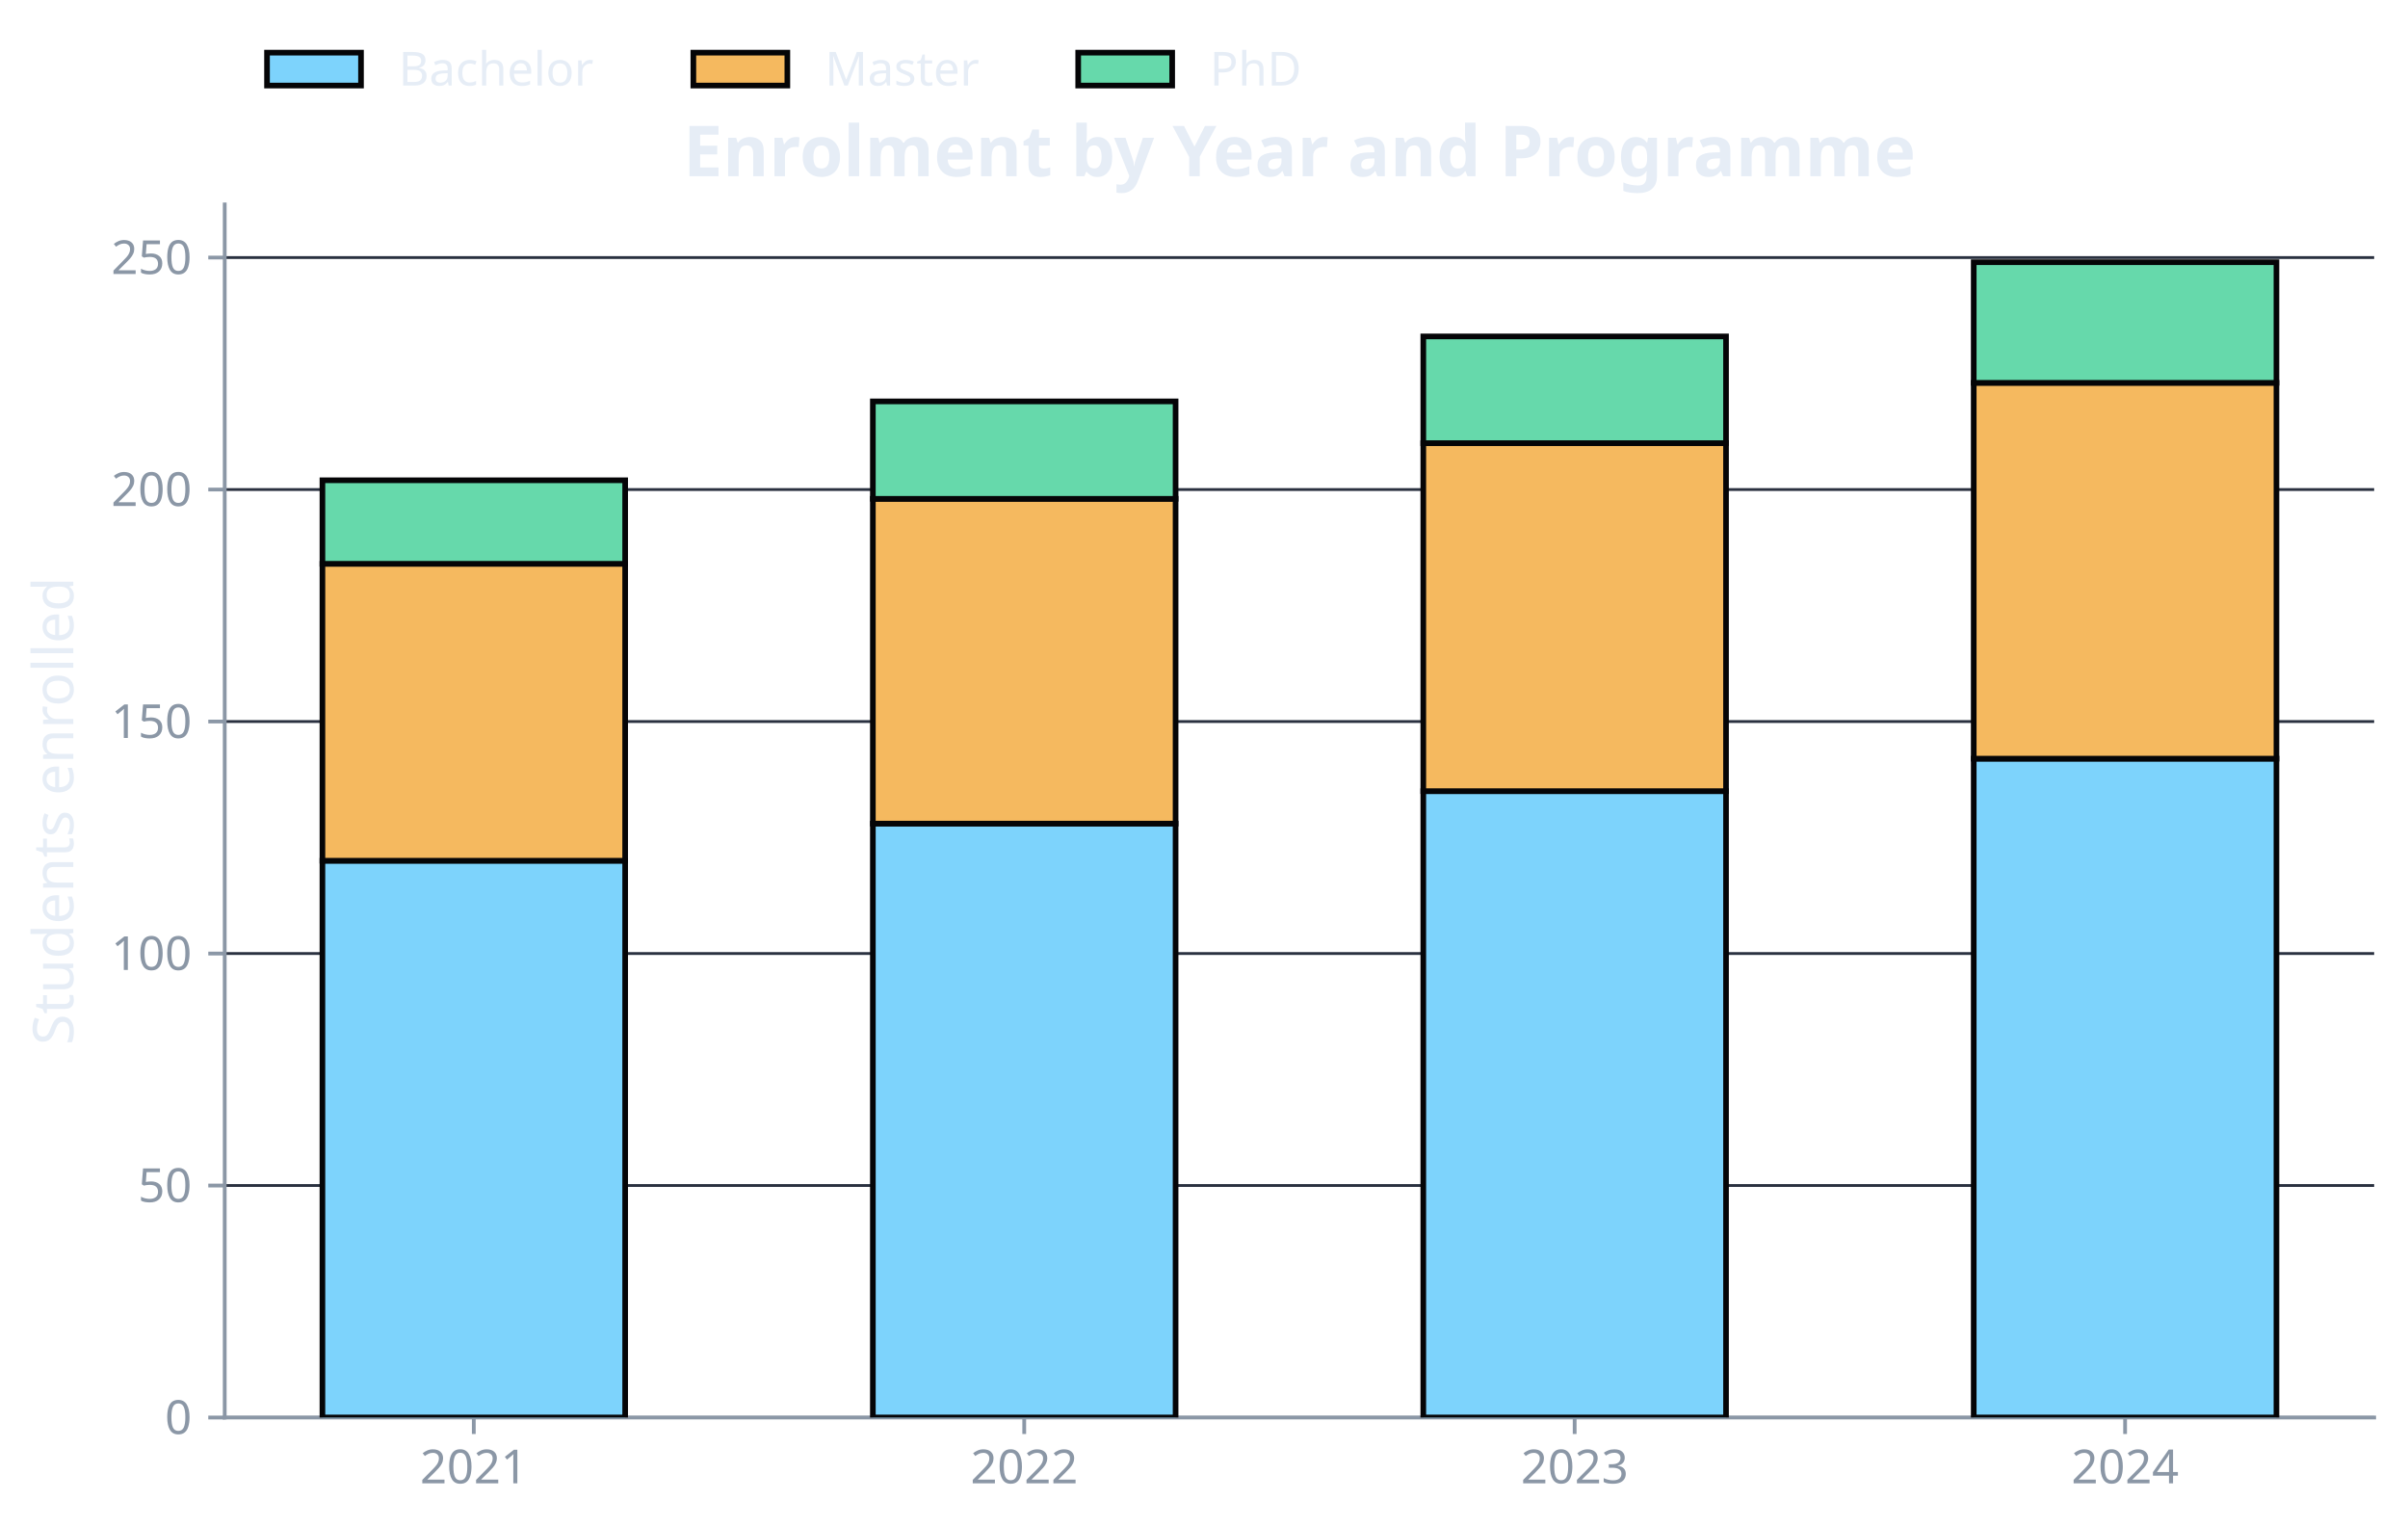
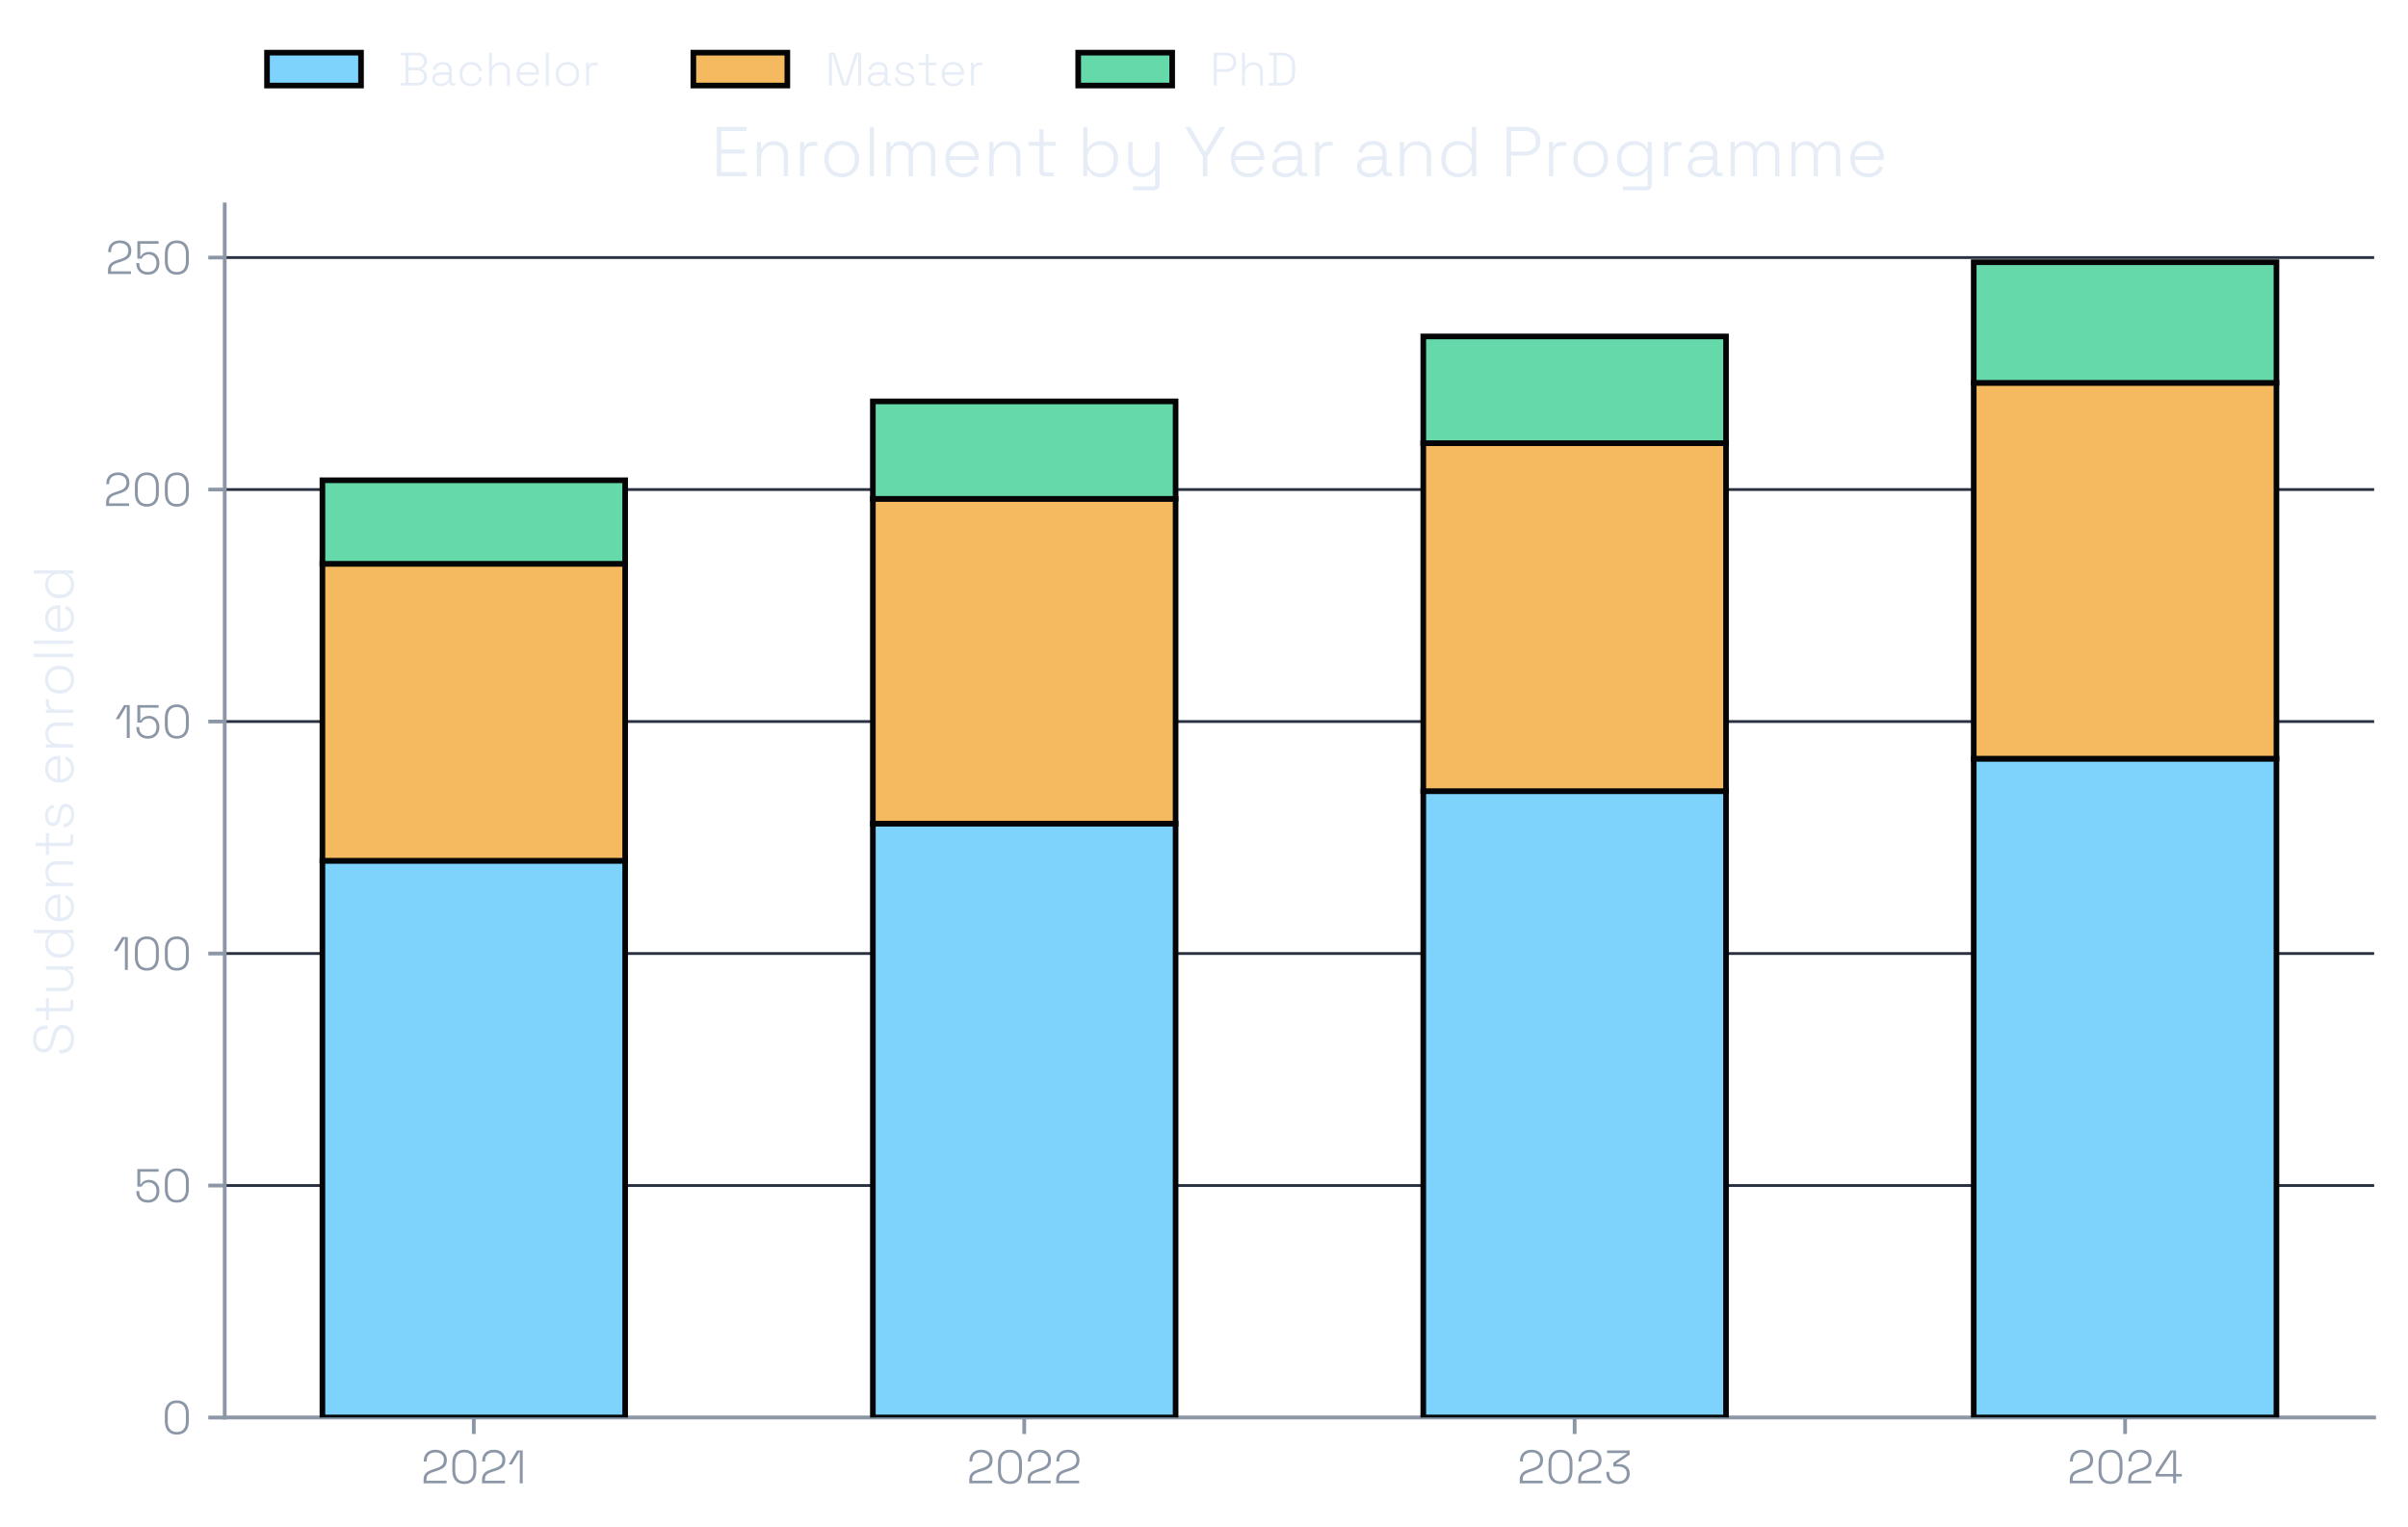
<svg xmlns="http://www.w3.org/2000/svg" xmlns:xlink="http://www.w3.org/1999/xlink" width="512.4pt" height="324.769pt" viewBox="0 0 512.4 324.769" version="1.1">
  <defs>
    <style type="text/css">*{stroke-linejoin: round; stroke-linecap: butt}</style>
  </defs>
  <g id="figure_1">
    <g id="patch_1">
      <path d="M 0 324.769  L 512.4 324.769  L 512.4 0  L 0 0  L 0 324.769  z " style="fill: none" />
    </g>
    <g id="axes_1">
      <g id="patch_2">
        <path d="M 47.819 301.569  L 505.2 301.569  L 505.2 43.492  L 47.819 43.492  L 47.819 301.569  z " style="fill: none" />
      </g>
      <g id="matplotlib.axis_1">
        <g id="xtick_1">
          <g id="line2d_1">
            <defs>
              <path id="madc9e67ae6" d="M 0 0  L 0 3.5  " style="stroke: #8b97a6; stroke-width: 0.8" />
            </defs>
            <g>
              <use xlink:href="#madc9e67ae6" x="100.819" y="301.569" style="fill: #8b97a6; stroke: #8b97a6; stroke-width: 0.8" />
            </g>
          </g>
          <g id="text_1">
-             <text style="font-size: 10px; font-family: 'Space Grotesk'; text-anchor: middle; fill: #8b97a6" x="100.819" y="315.569" transform="rotate(-0 100.8187 315.5686)">2021</text>
+             <g style="fill: #8b97a6" transform="translate(89.54917 315.5686) scale(0.1 -0.1)">
+               <defs>
+                 <path id="SpaceGrotesk-Light-32" d="M 371 0  L 371 442  Q 371 922 544 1200  Q 717 1478 1027 1644  Q 1338 1811 1760 1939  L 2080 2042  Q 2394 2138 2634 2275  Q 2874 2413 3008 2630  Q 3142 2848 3142 3181  L 3142 3206  Q 3142 3674 2819 3942  Q 2496 4211 1997 4211  Q 1466 4211 1126 3926  Q 787 3642 787 3059  L 787 2976  L 403 2976  L 403 3059  Q 403 3546 608 3882  Q 813 4218 1174 4394  Q 1536 4570 1997 4570  Q 2458 4570 2806 4400  Q 3155 4230 3347 3926  Q 3539 3622 3539 3219  L 3539 3162  Q 3539 2726 3369 2448  Q 3200 2170 2893 1994  Q 2586 1818 2170 1683  L 1850 1587  Q 1504 1478 1264 1360  Q 1024 1242 896 1046  Q 768 851 768 506  L 768 358  L 3501 358  L 3501 0  L 371 0  z " transform="scale(0.015625)" />
+                 <path id="SpaceGrotesk-Light-30" d="M 2042 -90  Q 1286 -90 848 368  Q 410 826 410 1728  L 410 2752  Q 410 3654 848 4112  Q 1286 4570 2042 4570  Q 2797 4570 3235 4112  Q 3674 3654 3674 2752  L 3674 1728  Q 3674 826 3235 368  Q 2797 -90 2042 -90  z M 2042 269  Q 2656 269 2966 649  Q 3277 1030 3277 1702  L 3277 2778  Q 3277 3450 2966 3830  Q 2656 4211 2042 4211  Q 1427 4211 1116 3830  Q 806 3450 806 2778  L 806 1702  Q 806 1030 1116 649  Q 1427 269 2042 269  z " transform="scale(0.015625)" />
+                 <path id="SpaceGrotesk-Light-31" d="M 1638 0  L 1638 4237  L 1555 4237  L 576 2573  L 128 2573  L 1261 4480  L 2035 4480  L 2035 0  L 1638 0  z " transform="scale(0.015625)" />
+               </defs>
+               <use xlink:href="#SpaceGrotesk-Light-32" />
+               <use xlink:href="#SpaceGrotesk-Light-30" transform="translate(60.59999 0)" />
+               <use xlink:href="#SpaceGrotesk-Light-32" transform="translate(124.4 0)" />
+               <use xlink:href="#SpaceGrotesk-Light-31" transform="translate(185 0)" />
+             </g>
          </g>
        </g>
        <g id="xtick_2">
          <g id="line2d_2">
            <g>
              <use xlink:href="#madc9e67ae6" x="217.946" y="301.569" style="fill: #8b97a6; stroke: #8b97a6; stroke-width: 0.8" />
            </g>
          </g>
          <g id="text_2">
-             <text style="font-size: 10px; font-family: 'Space Grotesk'; text-anchor: middle; fill: #8b97a6" x="217.946" y="315.569" transform="rotate(-0 217.9457 315.5686)">2022</text>
+             <g style="fill: #8b97a6" transform="translate(205.6668 315.5686) scale(0.1 -0.1)">
+               <use xlink:href="#SpaceGrotesk-Light-32" />
+               <use xlink:href="#SpaceGrotesk-Light-30" transform="translate(60.59999 0)" />
+               <use xlink:href="#SpaceGrotesk-Light-32" transform="translate(124.4 0)" />
+               <use xlink:href="#SpaceGrotesk-Light-32" transform="translate(185 0)" />
+             </g>
          </g>
        </g>
        <g id="xtick_3">
          <g id="line2d_3">
            <g>
              <use xlink:href="#madc9e67ae6" x="335.073" y="301.569" style="fill: #8b97a6; stroke: #8b97a6; stroke-width: 0.8" />
            </g>
          </g>
          <g id="text_3">
-             <text style="font-size: 10px; font-family: 'Space Grotesk'; text-anchor: middle; fill: #8b97a6" x="335.073" y="315.569" transform="rotate(-0 335.0726 315.5686)">2023</text>
+             <g style="fill: #8b97a6" transform="translate(322.8086 315.5686) scale(0.1 -0.1)">
+               <defs>
+                 <path id="SpaceGrotesk-Light-33" d="M 1939 -90  Q 1472 -90 1104 89  Q 736 269 528 611  Q 320 954 320 1440  L 320 1562  L 717 1562  L 717 1434  Q 717 890 1056 579  Q 1395 269 1939 269  Q 2490 269 2797 563  Q 3104 858 3104 1306  L 3104 1344  Q 3104 1677 2947 1881  Q 2790 2086 2524 2185  Q 2259 2285 1939 2285  L 1280 2285  L 1280 2822  L 3098 4058  L 3098 4122  L 422 4122  L 422 4480  L 3494 4480  L 3494 3904  L 1696 2682  L 1696 2618  L 2048 2618  Q 2464 2618 2790 2474  Q 3117 2330 3309 2051  Q 3501 1773 3501 1357  L 3501 1293  Q 3501 877 3309 566  Q 3117 256 2765 83  Q 2413 -90 1939 -90  z " transform="scale(0.015625)" />
+               </defs>
+               <use xlink:href="#SpaceGrotesk-Light-32" />
+               <use xlink:href="#SpaceGrotesk-Light-30" transform="translate(60.59999 0)" />
+               <use xlink:href="#SpaceGrotesk-Light-32" transform="translate(124.4 0)" />
+               <use xlink:href="#SpaceGrotesk-Light-33" transform="translate(185 0)" />
+             </g>
          </g>
        </g>
        <g id="xtick_4">
          <g id="line2d_4">
            <g>
              <use xlink:href="#madc9e67ae6" x="452.2" y="301.569" style="fill: #8b97a6; stroke: #8b97a6; stroke-width: 0.8" />
            </g>
          </g>
          <g id="text_4">
-             <text style="font-size: 10px; font-family: 'Space Grotesk'; text-anchor: middle; fill: #8b97a6" x="452.2" y="315.569" transform="rotate(-0 452.1996 315.5686)">2024</text>
+             <g style="fill: #8b97a6" transform="translate(439.8504 315.5686) scale(0.1 -0.1)">
+               <defs>
+                 <path id="SpaceGrotesk-Light-34" d="M 2611 0  L 2611 922  L 218 922  L 218 1395  L 2240 4480  L 3008 4480  L 3008 1280  L 3789 1280  L 3789 922  L 3008 922  L 3008 0  L 2611 0  z M 634 1280  L 2611 1280  L 2611 4250  L 2534 4250  L 634 1344  L 634 1280  z " transform="scale(0.015625)" />
+               </defs>
+               <use xlink:href="#SpaceGrotesk-Light-32" />
+               <use xlink:href="#SpaceGrotesk-Light-30" transform="translate(60.59999 0)" />
+               <use xlink:href="#SpaceGrotesk-Light-32" transform="translate(124.4 0)" />
+               <use xlink:href="#SpaceGrotesk-Light-34" transform="translate(185 0)" />
+             </g>
          </g>
        </g>
      </g>
      <g id="matplotlib.axis_2">
        <g id="ytick_1">
          <g id="line2d_5">
            <path d="M 47.819 301.569  L 505.2 301.569  " clip-path="url(#p04e6f62c5e)" style="fill: none; stroke: #2a3140; stroke-width: 0.6; stroke-linecap: square" />
          </g>
          <g id="line2d_6">
            <defs>
              <path id="m5a9361fdca" d="M 0 0  L -3.5 0  " style="stroke: #8b97a6; stroke-width: 0.8" />
            </defs>
            <g>
              <use xlink:href="#m5a9361fdca" x="47.819" y="301.569" style="fill: #8b97a6; stroke: #8b97a6; stroke-width: 0.8" />
            </g>
          </g>
          <g id="text_5">
-             <text style="font-size: 10px; font-family: 'Space Grotesk'; text-anchor: end; fill: #8b97a6" x="40.819" y="305.069" transform="rotate(-0 40.81875 305.0686)">0</text>
+             <g style="fill: #8b97a6" transform="translate(34.43906 305.0686) scale(0.1 -0.1)">
+               <use xlink:href="#SpaceGrotesk-Light-30" />
+             </g>
          </g>
        </g>
        <g id="ytick_2">
          <g id="line2d_7">
            <path d="M 47.819 252.214  L 505.2 252.214  " clip-path="url(#p04e6f62c5e)" style="fill: none; stroke: #2a3140; stroke-width: 0.6; stroke-linecap: square" />
          </g>
          <g id="line2d_8">
            <g>
              <use xlink:href="#m5a9361fdca" x="47.819" y="252.214" style="fill: #8b97a6; stroke: #8b97a6; stroke-width: 0.8" />
            </g>
          </g>
          <g id="text_6">
-             <text style="font-size: 10px; font-family: 'Space Grotesk'; text-anchor: end; fill: #8b97a6" x="40.819" y="255.714" transform="rotate(-0 40.81875 255.7138)">50</text>
+             <g style="fill: #8b97a6" transform="translate(28.45938 255.7138) scale(0.1 -0.1)">
+               <defs>
+                 <path id="SpaceGrotesk-Light-35" d="M 1926 -90  Q 1453 -90 1101 99  Q 749 288 553 624  Q 358 960 358 1402  L 358 1485  L 755 1485  L 755 1421  Q 755 845 1081 557  Q 1408 269 1920 269  Q 2470 269 2780 582  Q 3091 896 3091 1453  L 3091 1504  Q 3091 2035 2793 2348  Q 2496 2662 2010 2662  Q 1728 2662 1542 2569  Q 1357 2477 1251 2345  Q 1146 2214 1082 2093  L 493 2093  L 493 4480  L 3386 4480  L 3386 4122  L 890 4122  L 890 2387  L 966 2387  Q 1037 2534 1171 2675  Q 1306 2816 1533 2912  Q 1760 3008 2099 3008  Q 2490 3008 2803 2825  Q 3117 2643 3302 2307  Q 3488 1971 3488 1510  L 3488 1446  Q 3488 998 3299 652  Q 3110 307 2761 108  Q 2413 -90 1926 -90  z " transform="scale(0.015625)" />
+               </defs>
+               <use xlink:href="#SpaceGrotesk-Light-35" />
+               <use xlink:href="#SpaceGrotesk-Light-30" transform="translate(59.79999 0)" />
+             </g>
          </g>
        </g>
        <g id="ytick_3">
          <g id="line2d_9">
            <path d="M 47.819 202.859  L 505.2 202.859  " clip-path="url(#p04e6f62c5e)" style="fill: none; stroke: #2a3140; stroke-width: 0.6; stroke-linecap: square" />
          </g>
          <g id="line2d_10">
            <g>
              <use xlink:href="#m5a9361fdca" x="47.819" y="202.859" style="fill: #8b97a6; stroke: #8b97a6; stroke-width: 0.8" />
            </g>
          </g>
          <g id="text_7">
-             <text style="font-size: 10px; font-family: 'Space Grotesk'; text-anchor: end; fill: #8b97a6" x="40.819" y="206.359" transform="rotate(-0 40.81875 206.3589)">100</text>
+             <g style="fill: #8b97a6" transform="translate(24.01875 206.3589) scale(0.1 -0.1)">
+               <use xlink:href="#SpaceGrotesk-Light-31" />
+               <use xlink:href="#SpaceGrotesk-Light-30" transform="translate(40.39999 0)" />
+               <use xlink:href="#SpaceGrotesk-Light-30" transform="translate(104.2 0)" />
+             </g>
          </g>
        </g>
        <g id="ytick_4">
          <g id="line2d_11">
            <path d="M 47.819 153.504  L 505.2 153.504  " clip-path="url(#p04e6f62c5e)" style="fill: none; stroke: #2a3140; stroke-width: 0.6; stroke-linecap: square" />
          </g>
          <g id="line2d_12">
            <g>
              <use xlink:href="#m5a9361fdca" x="47.819" y="153.504" style="fill: #8b97a6; stroke: #8b97a6; stroke-width: 0.8" />
            </g>
          </g>
          <g id="text_8">
-             <text style="font-size: 10px; font-family: 'Space Grotesk'; text-anchor: end; fill: #8b97a6" x="40.819" y="157.004" transform="rotate(-0 40.81875 157.0041)">150</text>
+             <g style="fill: #8b97a6" transform="translate(24.41875 157.0041) scale(0.1 -0.1)">
+               <use xlink:href="#SpaceGrotesk-Light-31" />
+               <use xlink:href="#SpaceGrotesk-Light-35" transform="translate(40.39999 0)" />
+               <use xlink:href="#SpaceGrotesk-Light-30" transform="translate(100.2 0)" />
+             </g>
          </g>
        </g>
        <g id="ytick_5">
          <g id="line2d_13">
            <path d="M 47.819 104.149  L 505.2 104.149  " clip-path="url(#p04e6f62c5e)" style="fill: none; stroke: #2a3140; stroke-width: 0.6; stroke-linecap: square" />
          </g>
          <g id="line2d_14">
            <g>
              <use xlink:href="#m5a9361fdca" x="47.819" y="104.149" style="fill: #8b97a6; stroke: #8b97a6; stroke-width: 0.8" />
            </g>
          </g>
          <g id="text_9">
-             <text style="font-size: 10px; font-family: 'Space Grotesk'; text-anchor: end; fill: #8b97a6" x="40.819" y="107.649" transform="rotate(-0 40.81875 107.6493)">200</text>
+             <g style="fill: #8b97a6" transform="translate(22 107.6493) scale(0.1 -0.1)">
+               <use xlink:href="#SpaceGrotesk-Light-32" />
+               <use xlink:href="#SpaceGrotesk-Light-30" transform="translate(60.59999 0)" />
+               <use xlink:href="#SpaceGrotesk-Light-30" transform="translate(124.4 0)" />
+             </g>
          </g>
        </g>
        <g id="ytick_6">
          <g id="line2d_15">
            <path d="M 47.819 54.794  L 505.2 54.794  " clip-path="url(#p04e6f62c5e)" style="fill: none; stroke: #2a3140; stroke-width: 0.6; stroke-linecap: square" />
          </g>
          <g id="line2d_16">
            <g>
              <use xlink:href="#m5a9361fdca" x="47.819" y="54.794" style="fill: #8b97a6; stroke: #8b97a6; stroke-width: 0.8" />
            </g>
          </g>
          <g id="text_10">
-             <text style="font-size: 10px; font-family: 'Space Grotesk'; text-anchor: end; fill: #8b97a6" x="40.819" y="58.294" transform="rotate(-0 40.81875 58.29447)">250</text>
+             <g style="fill: #8b97a6" transform="translate(22.4 58.29447) scale(0.1 -0.1)">
+               <use xlink:href="#SpaceGrotesk-Light-32" />
+               <use xlink:href="#SpaceGrotesk-Light-35" transform="translate(60.59999 0)" />
+               <use xlink:href="#SpaceGrotesk-Light-30" transform="translate(120.4 0)" />
+             </g>
          </g>
        </g>
        <g id="text_11">
-           <text style="font-size: 12px; font-family: 'Space Grotesk'; text-anchor: middle; fill: #e6edf6" x="15.6" y="172.53" transform="rotate(-90 15.6 172.5304)">Students enrolled</text>
+           <g style="fill: #e6edf6" transform="translate(15.6 224.7763) rotate(-90) scale(0.12 -0.12)">
+             <defs>
+               <path id="SpaceGrotesk-Light-53" d="M 2016 -90  Q 1536 -90 1158 80  Q 781 250 563 598  Q 346 947 346 1485  L 346 1606  L 755 1606  L 755 1485  Q 755 864 1110 566  Q 1466 269 2016 269  Q 2573 269 2873 528  Q 3174 787 3174 1190  Q 3174 1459 3043 1622  Q 2912 1786 2678 1885  Q 2445 1984 2138 2061  L 1728 2163  Q 1363 2259 1075 2403  Q 787 2547 620 2780  Q 454 3014 454 3379  Q 454 3744 643 4013  Q 832 4282 1165 4426  Q 1498 4570 1939 4570  Q 2381 4570 2736 4416  Q 3091 4262 3299 3964  Q 3507 3667 3507 3219  L 3507 2918  L 3098 2918  L 3098 3219  Q 3098 3571 2944 3788  Q 2790 4006 2528 4108  Q 2266 4211 1939 4211  Q 1472 4211 1168 3996  Q 864 3782 864 3379  Q 864 3110 989 2950  Q 1114 2790 1341 2694  Q 1568 2598 1875 2522  L 2285 2419  Q 2637 2336 2931 2198  Q 3226 2061 3405 1821  Q 3584 1581 3584 1190  Q 3584 800 3389 512  Q 3194 224 2842 67  Q 2490 -90 2016 -90  z " transform="scale(0.015625)" />
+               <path id="SpaceGrotesk-Light-74" d="M 1690 0  Q 1440 0 1315 128  Q 1190 256 1190 486  L 1190 2765  L 192 2765  L 192 3110  L 1190 3110  L 1190 4275  L 1574 4275  L 1574 3110  L 2662 3110  L 2662 2765  L 1574 2765  L 1574 538  Q 1574 346 1766 346  L 2496 346  L 2496 0  L 1690 0  z " transform="scale(0.015625)" />
+               <path id="SpaceGrotesk-Light-75" d="M 1760 -64  Q 1427 -64 1142 77  Q 858 218 688 502  Q 518 787 518 1216  L 518 3110  L 902 3110  L 902 1242  Q 902 736 1158 509  Q 1414 282 1843 282  Q 2323 282 2643 598  Q 2963 915 2963 1555  L 2963 3110  L 3347 3110  L 3347 0  L 2976 0  L 2976 576  L 2899 576  Q 2784 326 2521 131  Q 2259 -64 1760 -64  z " transform="scale(0.015625)" />
+               <path id="SpaceGrotesk-Light-64" d="M 1907 -90  Q 1491 -90 1152 105  Q 813 301 611 662  Q 410 1024 410 1517  L 410 1594  Q 410 2086 608 2448  Q 806 2810 1148 3005  Q 1491 3200 1907 3200  Q 2253 3200 2489 3107  Q 2726 3014 2876 2870  Q 3027 2726 3110 2566  L 3187 2566  L 3187 4480  L 3571 4480  L 3571 0  L 3200 0  L 3200 570  L 3123 570  Q 2989 314 2704 112  Q 2419 -90 1907 -90  z M 1997 256  Q 2528 256 2857 595  Q 3187 934 3187 1530  L 3187 1581  Q 3187 2176 2857 2515  Q 2528 2854 1997 2854  Q 1472 2854 1139 2515  Q 806 2176 806 1581  L 806 1530  Q 806 934 1139 595  Q 1472 256 1997 256  z " transform="scale(0.015625)" />
+               <path id="SpaceGrotesk-Light-65" d="M 1997 -90  Q 1517 -90 1161 112  Q 806 314 608 678  Q 410 1043 410 1517  L 410 1594  Q 410 2074 608 2435  Q 806 2797 1155 2998  Q 1504 3200 1952 3200  Q 2387 3200 2723 3017  Q 3059 2835 3251 2492  Q 3443 2150 3443 1677  L 3443 1472  L 794 1472  Q 813 890 1149 573  Q 1485 256 1997 256  Q 2432 256 2672 454  Q 2912 653 3040 941  L 3386 787  Q 3290 576 3120 374  Q 2950 173 2681 41  Q 2413 -90 1997 -90  z M 800 1805  L 3053 1805  Q 3027 2310 2726 2582  Q 2426 2854 1952 2854  Q 1485 2854 1177 2582  Q 870 2310 800 1805  z " transform="scale(0.015625)" />
+               <path id="SpaceGrotesk-Light-6e" d="M 563 0  L 563 3110  L 934 3110  L 934 2534  L 1011 2534  Q 1126 2784 1388 2979  Q 1651 3174 2150 3174  Q 2490 3174 2771 3033  Q 3053 2893 3222 2608  Q 3392 2323 3392 1894  L 3392 0  L 3008 0  L 3008 1869  Q 3008 2381 2752 2605  Q 2496 2829 2067 2829  Q 1587 2829 1267 2512  Q 947 2195 947 1555  L 947 0  L 563 0  z " transform="scale(0.015625)" />
+               <path id="SpaceGrotesk-Light-73" d="M 1798 -90  Q 1235 -90 835 179  Q 435 448 346 1069  L 723 1139  Q 774 800 931 605  Q 1088 410 1315 326  Q 1542 243 1798 243  Q 2182 243 2416 400  Q 2650 557 2650 832  Q 2650 1114 2429 1222  Q 2208 1331 1843 1395  L 1549 1446  Q 1254 1498 1017 1603  Q 781 1709 643 1888  Q 506 2067 506 2336  Q 506 2739 822 2969  Q 1139 3200 1664 3200  Q 2195 3200 2518 2960  Q 2842 2720 2925 2266  L 2566 2189  Q 2502 2560 2262 2713  Q 2022 2867 1664 2867  Q 1312 2867 1101 2732  Q 890 2598 890 2336  Q 890 2080 1082 1961  Q 1274 1843 1606 1786  L 1901 1734  Q 2221 1683 2477 1584  Q 2733 1485 2883 1305  Q 3034 1126 3034 832  Q 3034 390 2701 150  Q 2368 -90 1798 -90  z " transform="scale(0.015625)" />
+               <path id="SpaceGrotesk-Light-20" transform="scale(0.015625)" />
+               <path id="SpaceGrotesk-Light-72" d="M 563 0  L 563 3110  L 934 3110  L 934 2720  L 1011 2720  Q 1101 2931 1277 3027  Q 1453 3123 1766 3123  L 2131 3123  L 2131 2765  L 1722 2765  Q 1370 2765 1158 2566  Q 947 2368 947 1946  L 947 0  L 563 0  z " transform="scale(0.015625)" />
+               <path id="SpaceGrotesk-Light-6f" d="M 1984 -90  Q 1510 -90 1155 112  Q 800 314 605 675  Q 410 1037 410 1517  L 410 1594  Q 410 2074 605 2435  Q 800 2797 1155 2998  Q 1510 3200 1984 3200  Q 2458 3200 2813 2998  Q 3168 2797 3363 2435  Q 3558 2074 3558 1594  L 3558 1517  Q 3558 1037 3363 675  Q 3168 314 2813 112  Q 2458 -90 1984 -90  z M 1984 256  Q 2534 256 2854 605  Q 3174 954 3174 1530  L 3174 1581  Q 3174 2157 2854 2505  Q 2534 2854 1984 2854  Q 1440 2854 1117 2505  Q 794 2157 794 1581  L 794 1530  Q 794 954 1117 605  Q 1440 256 1984 256  z " transform="scale(0.015625)" />
+               <path id="SpaceGrotesk-Light-6c" d="M 563 0  L 563 4480  L 947 4480  L 947 0  L 563 0  z " transform="scale(0.015625)" />
+             </defs>
+             <use xlink:href="#SpaceGrotesk-Light-53" />
+             <use xlink:href="#SpaceGrotesk-Light-74" transform="translate(61.59999 0)" />
+             <use xlink:href="#SpaceGrotesk-Light-75" transform="translate(107.8 0)" />
+             <use xlink:href="#SpaceGrotesk-Light-64" transform="translate(168.9 0)" />
+             <use xlink:href="#SpaceGrotesk-Light-65" transform="translate(233.5 0)" />
+             <use xlink:href="#SpaceGrotesk-Light-6e" transform="translate(293.3 0)" />
+             <use xlink:href="#SpaceGrotesk-Light-74" transform="translate(354.5 0)" />
+             <use xlink:href="#SpaceGrotesk-Light-73" transform="translate(400.7 0)" />
+             <use xlink:href="#SpaceGrotesk-Light-20" transform="translate(453.4999 0)" />
+             <use xlink:href="#SpaceGrotesk-Light-65" transform="translate(479.2999 0)" />
+             <use xlink:href="#SpaceGrotesk-Light-6e" transform="translate(539.0999 0)" />
+             <use xlink:href="#SpaceGrotesk-Light-72" transform="translate(600.2999 0)" />
+             <use xlink:href="#SpaceGrotesk-Light-6f" transform="translate(637.1999 0)" />
+             <use xlink:href="#SpaceGrotesk-Light-6c" transform="translate(699.1999 0)" />
+             <use xlink:href="#SpaceGrotesk-Light-6c" transform="translate(722.7999 0)" />
+             <use xlink:href="#SpaceGrotesk-Light-65" transform="translate(746.3999 0)" />
+             <use xlink:href="#SpaceGrotesk-Light-64" transform="translate(806.1999 0)" />
+           </g>
        </g>
      </g>
      <g id="patch_3">
        <path d="M 47.819 301.569  L 47.819 43.492  " style="fill: none; stroke: #8b97a6; stroke-width: 0.8; stroke-linejoin: miter; stroke-linecap: square" />
      </g>
      <g id="patch_4">
        <path d="M 47.819 301.569  L 505.2 301.569  " style="fill: none; stroke: #8b97a6; stroke-width: 0.8; stroke-linejoin: miter; stroke-linecap: square" />
      </g>
      <g id="patch_5">
        <path d="M 68.609 301.569  L 133.029 301.569  L 133.029 183.117  L 68.609 183.117  z " clip-path="url(#p04e6f62c5e)" style="fill: #7dd3fc; stroke: #050507; stroke-width: 1.2; stroke-linejoin: miter" />
      </g>
      <g id="patch_6">
        <path d="M 185.736 301.569  L 250.156 301.569  L 250.156 175.22  L 185.736 175.22  z " clip-path="url(#p04e6f62c5e)" style="fill: #7dd3fc; stroke: #050507; stroke-width: 1.2; stroke-linejoin: miter" />
      </g>
      <g id="patch_7">
        <path d="M 302.863 301.569  L 367.283 301.569  L 367.283 168.311  L 302.863 168.311  z " clip-path="url(#p04e6f62c5e)" style="fill: #7dd3fc; stroke: #050507; stroke-width: 1.2; stroke-linejoin: miter" />
      </g>
      <g id="patch_8">
        <path d="M 419.99 301.569  L 484.409 301.569  L 484.409 161.401  L 419.99 161.401  z " clip-path="url(#p04e6f62c5e)" style="fill: #7dd3fc; stroke: #050507; stroke-width: 1.2; stroke-linejoin: miter" />
      </g>
      <g id="patch_9">
        <path d="M 68.609 183.117  L 133.029 183.117  L 133.029 119.943  L 68.609 119.943  z " clip-path="url(#p04e6f62c5e)" style="fill: #f5b95f; stroke: #050507; stroke-width: 1.2; stroke-linejoin: miter" />
      </g>
      <g id="patch_10">
        <path d="M 185.736 175.22  L 250.156 175.22  L 250.156 106.123  L 185.736 106.123  z " clip-path="url(#p04e6f62c5e)" style="fill: #f5b95f; stroke: #050507; stroke-width: 1.2; stroke-linejoin: miter" />
      </g>
      <g id="patch_11">
        <path d="M 302.863 168.311  L 367.283 168.311  L 367.283 94.278  L 302.863 94.278  z " clip-path="url(#p04e6f62c5e)" style="fill: #f5b95f; stroke: #050507; stroke-width: 1.2; stroke-linejoin: miter" />
      </g>
      <g id="patch_12">
        <path d="M 419.99 161.401  L 484.409 161.401  L 484.409 81.446  L 419.99 81.446  z " clip-path="url(#p04e6f62c5e)" style="fill: #f5b95f; stroke: #050507; stroke-width: 1.2; stroke-linejoin: miter" />
      </g>
      <g id="patch_13">
        <path d="M 68.609 119.943  L 133.029 119.943  L 133.029 102.175  L 68.609 102.175  z " clip-path="url(#p04e6f62c5e)" style="fill: #66d9ab; stroke: #050507; stroke-width: 1.2; stroke-linejoin: miter" />
      </g>
      <g id="patch_14">
        <path d="M 185.736 106.123  L 250.156 106.123  L 250.156 85.394  L 185.736 85.394  z " clip-path="url(#p04e6f62c5e)" style="fill: #66d9ab; stroke: #050507; stroke-width: 1.2; stroke-linejoin: miter" />
      </g>
      <g id="patch_15">
        <path d="M 302.863 94.278  L 367.283 94.278  L 367.283 71.575  L 302.863 71.575  z " clip-path="url(#p04e6f62c5e)" style="fill: #66d9ab; stroke: #050507; stroke-width: 1.2; stroke-linejoin: miter" />
      </g>
      <g id="patch_16">
        <path d="M 419.99 81.446  L 484.409 81.446  L 484.409 55.782  L 419.99 55.782  z " clip-path="url(#p04e6f62c5e)" style="fill: #66d9ab; stroke: #050507; stroke-width: 1.2; stroke-linejoin: miter" />
      </g>
      <g id="text_12">
-         <text style="font-weight: 700; font-size: 15px; font-family: 'Space Grotesk'; text-anchor: middle; fill: #e6edf6" x="276.509" y="37.492" transform="rotate(-0 276.5091 37.49222)">Enrolment by Year and Programme</text>
+         <g style="fill: #e6edf6" transform="translate(151.2416 37.49222) scale(0.15 -0.15)">
+           <defs>
+             <path id="SpaceGrotesk-Light-45" d="M 550 0  L 550 4480  L 3258 4480  L 3258 4109  L 960 4109  L 960 2432  L 3078 2432  L 3078 2061  L 960 2061  L 960 371  L 3283 371  L 3283 0  L 550 0  z " transform="scale(0.015625)" />
+             <path id="SpaceGrotesk-Light-6d" d="M 563 0  L 563 3110  L 934 3110  L 934 2701  L 1011 2701  Q 1107 2874 1318 3024  Q 1530 3174 1920 3174  Q 2298 3174 2531 3001  Q 2765 2829 2867 2586  L 2944 2586  Q 3053 2829 3283 3001  Q 3514 3174 3930 3174  Q 4250 3174 4486 3043  Q 4723 2912 4857 2678  Q 4992 2445 4992 2131  L 4992 0  L 4608 0  L 4608 2093  Q 4608 2426 4406 2627  Q 4205 2829 3840 2829  Q 3469 2829 3219 2589  Q 2970 2349 2970 1888  L 2970 0  L 2586 0  L 2586 2093  Q 2586 2426 2384 2627  Q 2182 2829 1818 2829  Q 1446 2829 1196 2589  Q 947 2349 947 1888  L 947 0  L 563 0  z " transform="scale(0.015625)" />
+             <path id="SpaceGrotesk-Light-62" d="M 2227 -90  Q 1715 -90 1430 112  Q 1146 314 1011 570  L 934 570  L 934 0  L 563 0  L 563 4480  L 947 4480  L 947 2566  L 1024 2566  Q 1107 2726 1257 2870  Q 1408 3014 1648 3107  Q 1888 3200 2227 3200  Q 2650 3200 2989 3005  Q 3328 2810 3526 2448  Q 3725 2086 3725 1594  L 3725 1517  Q 3725 1024 3523 662  Q 3322 301 2982 105  Q 2643 -90 2227 -90  z M 2138 256  Q 2669 256 2998 595  Q 3328 934 3328 1530  L 3328 1581  Q 3328 2176 2998 2515  Q 2669 2854 2138 2854  Q 1613 2854 1280 2515  Q 947 2176 947 1581  L 947 1530  Q 947 934 1280 595  Q 1613 256 2138 256  z " transform="scale(0.015625)" />
+             <path id="SpaceGrotesk-Light-79" d="M 954 -1280  L 954 -934  L 2771 -934  Q 2963 -934 2963 -742  L 2963 538  L 2886 538  Q 2810 384 2672 246  Q 2534 109 2313 22  Q 2093 -64 1760 -64  Q 1427 -64 1142 77  Q 858 218 688 499  Q 518 781 518 1210  L 518 3110  L 902 3110  L 902 1235  Q 902 730 1158 506  Q 1414 282 1843 282  Q 2323 282 2643 595  Q 2963 909 2963 1549  L 2963 3110  L 3347 3110  L 3347 -794  Q 3347 -1024 3222 -1152  Q 3098 -1280 2848 -1280  L 954 -1280  z " transform="scale(0.015625)" />
+             <path id="SpaceGrotesk-Light-59" d="M 1728 0  L 1728 1773  L 102 4480  L 589 4480  L 1894 2240  L 1971 2240  L 3277 4480  L 3763 4480  L 2138 1773  L 2138 0  L 1728 0  z " transform="scale(0.015625)" />
+             <path id="SpaceGrotesk-Light-61" d="M 1517 -90  Q 1190 -90 924 22  Q 659 134 505 352  Q 352 570 352 877  Q 352 1190 505 1395  Q 659 1600 921 1702  Q 1184 1805 1504 1805  L 2643 1805  L 2643 2054  Q 2643 2432 2425 2643  Q 2208 2854 1792 2854  Q 1382 2854 1142 2652  Q 902 2451 819 2112  L 448 2221  Q 525 2496 691 2717  Q 858 2938 1133 3069  Q 1408 3200 1792 3200  Q 2381 3200 2704 2893  Q 3027 2586 3027 2035  L 3027 525  Q 3027 333 3206 333  L 3507 333  L 3507 0  L 3098 0  Q 2899 0 2784 118  Q 2669 237 2669 442  L 2669 486  L 2605 486  Q 2522 346 2390 211  Q 2259 77 2048 -6  Q 1837 -90 1517 -90  z M 1542 256  Q 2035 256 2339 553  Q 2643 851 2643 1395  L 2643 1472  L 1510 1472  Q 1178 1472 957 1328  Q 736 1184 736 883  Q 736 582 963 419  Q 1190 256 1542 256  z " transform="scale(0.015625)" />
+             <path id="SpaceGrotesk-Light-50" d="M 550 0  L 550 4480  L 2208 4480  Q 2605 4480 2921 4329  Q 3238 4179 3424 3897  Q 3610 3616 3610 3213  L 3610 3136  Q 3610 2733 3421 2448  Q 3232 2163 2915 2016  Q 2598 1869 2208 1869  L 960 1869  L 960 0  L 550 0  z M 960 2240  L 2163 2240  Q 2643 2240 2921 2477  Q 3200 2714 3200 3142  L 3200 3206  Q 3200 3642 2928 3875  Q 2656 4109 2163 4109  L 960 4109  L 960 2240  z " transform="scale(0.015625)" />
+             <path id="SpaceGrotesk-Light-67" d="M 410 1542  L 410 1619  Q 410 2112 611 2464  Q 813 2816 1152 3008  Q 1491 3200 1907 3200  Q 2419 3200 2704 2998  Q 2989 2797 3123 2541  L 3200 2541  L 3200 3110  L 3558 3110  L 3558 -794  Q 3558 -1024 3436 -1152  Q 3315 -1280 3066 -1280  L 941 -1280  L 941 -934  L 2989 -934  Q 3187 -934 3187 -742  L 3187 595  L 3110 595  Q 3027 442 2876 294  Q 2726 147 2489 54  Q 2253 -38 1907 -38  Q 1491 -38 1148 154  Q 806 346 608 701  Q 410 1056 410 1542  z M 1997 307  Q 2528 307 2857 640  Q 3187 973 3187 1555  L 3187 1606  Q 3187 2195 2857 2524  Q 2528 2854 1997 2854  Q 1472 2854 1139 2524  Q 806 2195 806 1606  L 806 1555  Q 806 973 1139 640  Q 1472 307 1997 307  z " transform="scale(0.015625)" />
+           </defs>
+           <use xlink:href="#SpaceGrotesk-Light-45" />
+           <use xlink:href="#SpaceGrotesk-Light-6e" transform="translate(56.7 0)" />
+           <use xlink:href="#SpaceGrotesk-Light-72" transform="translate(117.9 0)" />
+           <use xlink:href="#SpaceGrotesk-Light-6f" transform="translate(154.8 0)" />
+           <use xlink:href="#SpaceGrotesk-Light-6c" transform="translate(216.8 0)" />
+           <use xlink:href="#SpaceGrotesk-Light-6d" transform="translate(240.4 0)" />
+           <use xlink:href="#SpaceGrotesk-Light-65" transform="translate(326.5999 0)" />
+           <use xlink:href="#SpaceGrotesk-Light-6e" transform="translate(386.3999 0)" />
+           <use xlink:href="#SpaceGrotesk-Light-74" transform="translate(447.5999 0)" />
+           <use xlink:href="#SpaceGrotesk-Light-20" transform="translate(493.7999 0)" />
+           <use xlink:href="#SpaceGrotesk-Light-62" transform="translate(519.5999 0)" />
+           <use xlink:href="#SpaceGrotesk-Light-79" transform="translate(584.1999 0)" />
+           <use xlink:href="#SpaceGrotesk-Light-20" transform="translate(645.2999 0)" />
+           <use xlink:href="#SpaceGrotesk-Light-59" transform="translate(671.0999 0)" />
+           <use xlink:href="#SpaceGrotesk-Light-65" transform="translate(731.4999 0)" />
+           <use xlink:href="#SpaceGrotesk-Light-61" transform="translate(791.2999 0)" />
+           <use xlink:href="#SpaceGrotesk-Light-72" transform="translate(848.6999 0)" />
+           <use xlink:href="#SpaceGrotesk-Light-20" transform="translate(885.5999 0)" />
+           <use xlink:href="#SpaceGrotesk-Light-61" transform="translate(911.3998 0)" />
+           <use xlink:href="#SpaceGrotesk-Light-6e" transform="translate(968.7998 0)" />
+           <use xlink:href="#SpaceGrotesk-Light-64" transform="translate(1030 0)" />
+           <use xlink:href="#SpaceGrotesk-Light-20" transform="translate(1094.6 0)" />
+           <use xlink:href="#SpaceGrotesk-Light-50" transform="translate(1120.4 0)" />
+           <use xlink:href="#SpaceGrotesk-Light-72" transform="translate(1180.4 0)" />
+           <use xlink:href="#SpaceGrotesk-Light-6f" transform="translate(1217.3 0)" />
+           <use xlink:href="#SpaceGrotesk-Light-67" transform="translate(1279.3 0)" />
+           <use xlink:href="#SpaceGrotesk-Light-72" transform="translate(1343.7 0)" />
+           <use xlink:href="#SpaceGrotesk-Light-61" transform="translate(1380.6 0)" />
+           <use xlink:href="#SpaceGrotesk-Light-6d" transform="translate(1438 0)" />
+           <use xlink:href="#SpaceGrotesk-Light-6d" transform="translate(1524.2 0)" />
+           <use xlink:href="#SpaceGrotesk-Light-65" transform="translate(1610.4 0)" />
+         </g>
      </g>
      <g id="legend_1">
        <g id="patch_17">
          <path d="M 56.819 18.2  L 76.819 18.2  L 76.819 11.2  L 56.819 11.2  z " style="fill: #7dd3fc; stroke: #050507; stroke-width: 1.2; stroke-linejoin: miter" />
        </g>
        <g id="text_13">
-           <text style="font-size: 10px; font-family: 'Space Grotesk'; text-anchor: start; fill: #e6edf6" x="84.819" y="18.2" transform="rotate(-0 84.81875 18.2)">Bachelor</text>
+           <g style="fill: #e6edf6" transform="translate(84.81875 18.2) scale(0.1 -0.1)">
+             <defs>
+               <path id="SpaceGrotesk-Light-42" d="M 307 0  L 307 371  L 947 371  L 947 4109  L 307 4109  L 307 4480  L 2528 4480  Q 2912 4480 3213 4339  Q 3514 4198 3683 3945  Q 3853 3693 3853 3360  L 3853 3309  Q 3853 2995 3731 2790  Q 3610 2586 3437 2470  Q 3264 2355 3098 2304  L 3098 2227  Q 3264 2189 3440 2070  Q 3616 1952 3734 1747  Q 3853 1542 3853 1229  L 3853 1165  Q 3853 800 3677 537  Q 3501 275 3197 137  Q 2893 0 2509 0  L 307 0  z M 1357 371  L 2470 371  Q 2950 371 3196 595  Q 3443 819 3443 1197  L 3443 1248  Q 3443 1626 3196 1850  Q 2950 2074 2470 2074  L 1357 2074  L 1357 371  z M 1357 2445  L 2496 2445  Q 2938 2445 3190 2665  Q 3443 2886 3443 3245  L 3443 3309  Q 3443 3667 3190 3888  Q 2938 4109 2496 4109  L 1357 4109  L 1357 2445  z " transform="scale(0.015625)" />
+               <path id="SpaceGrotesk-Light-63" d="M 1984 -90  Q 1530 -90 1174 105  Q 819 301 614 665  Q 410 1030 410 1523  L 410 1587  Q 410 2086 614 2448  Q 819 2810 1174 3005  Q 1530 3200 1984 3200  Q 2432 3200 2742 3030  Q 3053 2861 3229 2589  Q 3405 2317 3450 2016  L 3072 1939  Q 3040 2189 2912 2397  Q 2784 2605 2553 2729  Q 2323 2854 1984 2854  Q 1645 2854 1376 2697  Q 1107 2541 950 2256  Q 794 1971 794 1581  L 794 1530  Q 794 1139 950 854  Q 1107 570 1376 413  Q 1645 256 1984 256  Q 2496 256 2765 521  Q 3034 787 3098 1171  L 3475 1094  Q 3418 794 3235 522  Q 3053 250 2742 80  Q 2432 -90 1984 -90  z " transform="scale(0.015625)" />
+               <path id="SpaceGrotesk-Light-68" d="M 563 0  L 563 4480  L 947 4480  L 947 2566  L 1024 2566  Q 1101 2720 1238 2857  Q 1376 2995 1597 3081  Q 1818 3168 2150 3168  Q 2490 3168 2771 3027  Q 3053 2886 3222 2604  Q 3392 2323 3392 1894  L 3392 0  L 3008 0  L 3008 1869  Q 3008 2381 2752 2601  Q 2496 2822 2067 2822  Q 1587 2822 1267 2508  Q 947 2195 947 1555  L 947 0  L 563 0  z " transform="scale(0.015625)" />
+             </defs>
+             <use xlink:href="#SpaceGrotesk-Light-42" />
+             <use xlink:href="#SpaceGrotesk-Light-61" transform="translate(65.99998 0)" />
+             <use xlink:href="#SpaceGrotesk-Light-63" transform="translate(123.4 0)" />
+             <use xlink:href="#SpaceGrotesk-Light-68" transform="translate(183.7 0)" />
+             <use xlink:href="#SpaceGrotesk-Light-65" transform="translate(244.9 0)" />
+             <use xlink:href="#SpaceGrotesk-Light-6c" transform="translate(304.7 0)" />
+             <use xlink:href="#SpaceGrotesk-Light-6f" transform="translate(328.2999 0)" />
+             <use xlink:href="#SpaceGrotesk-Light-72" transform="translate(390.2999 0)" />
+           </g>
        </g>
        <g id="patch_18">
          <path d="M 147.539 18.2  L 167.539 18.2  L 167.539 11.2  L 147.539 11.2  z " style="fill: #f5b95f; stroke: #050507; stroke-width: 1.2; stroke-linejoin: miter" />
        </g>
        <g id="text_14">
-           <text style="font-size: 10px; font-family: 'Space Grotesk'; text-anchor: start; fill: #e6edf6" x="175.539" y="18.2" transform="rotate(-0 175.5391 18.2)">Master</text>
+           <g style="fill: #e6edf6" transform="translate(175.5391 18.2) scale(0.1 -0.1)">
+             <defs>
+               <path id="SpaceGrotesk-Light-4d" d="M 550 0  L 550 4480  L 1350 4480  L 2707 243  L 2784 243  L 4141 4480  L 4941 4480  L 4941 0  L 4544 0  L 4544 4237  L 4467 4237  L 3110 0  L 2381 0  L 1024 4237  L 947 4237  L 947 0  L 550 0  z " transform="scale(0.015625)" />
+             </defs>
+             <use xlink:href="#SpaceGrotesk-Light-4d" />
+             <use xlink:href="#SpaceGrotesk-Light-61" transform="translate(85.79999 0)" />
+             <use xlink:href="#SpaceGrotesk-Light-73" transform="translate(143.2 0)" />
+             <use xlink:href="#SpaceGrotesk-Light-74" transform="translate(196 0)" />
+             <use xlink:href="#SpaceGrotesk-Light-65" transform="translate(242.2 0)" />
+             <use xlink:href="#SpaceGrotesk-Light-72" transform="translate(302 0)" />
+           </g>
        </g>
        <g id="patch_19">
          <path d="M 229.43 18.2  L 249.43 18.2  L 249.43 11.2  L 229.43 11.2  z " style="fill: #66d9ab; stroke: #050507; stroke-width: 1.2; stroke-linejoin: miter" />
        </g>
        <g id="text_15">
-           <text style="font-size: 10px; font-family: 'Space Grotesk'; text-anchor: start; fill: #e6edf6" x="257.43" y="18.2" transform="rotate(-0 257.4297 18.2)">PhD</text>
+           <g style="fill: #e6edf6" transform="translate(257.4297 18.2) scale(0.1 -0.1)">
+             <defs>
+               <path id="SpaceGrotesk-Light-44" d="M 307 0  L 307 371  L 947 371  L 947 4109  L 307 4109  L 307 4480  L 2010 4480  Q 2886 4480 3376 4035  Q 3866 3590 3866 2650  L 3866 1824  Q 3866 883 3376 441  Q 2886 0 2010 0  L 307 0  z M 1357 371  L 2010 371  Q 2714 371 3085 710  Q 3456 1050 3456 1805  L 3456 2669  Q 3456 3430 3085 3766  Q 2714 4102 2010 4102  L 1357 4102  L 1357 371  z " transform="scale(0.015625)" />
+             </defs>
+             <use xlink:href="#SpaceGrotesk-Light-50" />
+             <use xlink:href="#SpaceGrotesk-Light-68" transform="translate(59.99999 0)" />
+             <use xlink:href="#SpaceGrotesk-Light-44" transform="translate(121.2 0)" />
+           </g>
        </g>
      </g>
    </g>
  </g>
  <defs>
    <clipPath id="p04e6f62c5e">
      <rect x="47.819" y="43.492" width="457.381" height="258.076" />
    </clipPath>
  </defs>
</svg>
